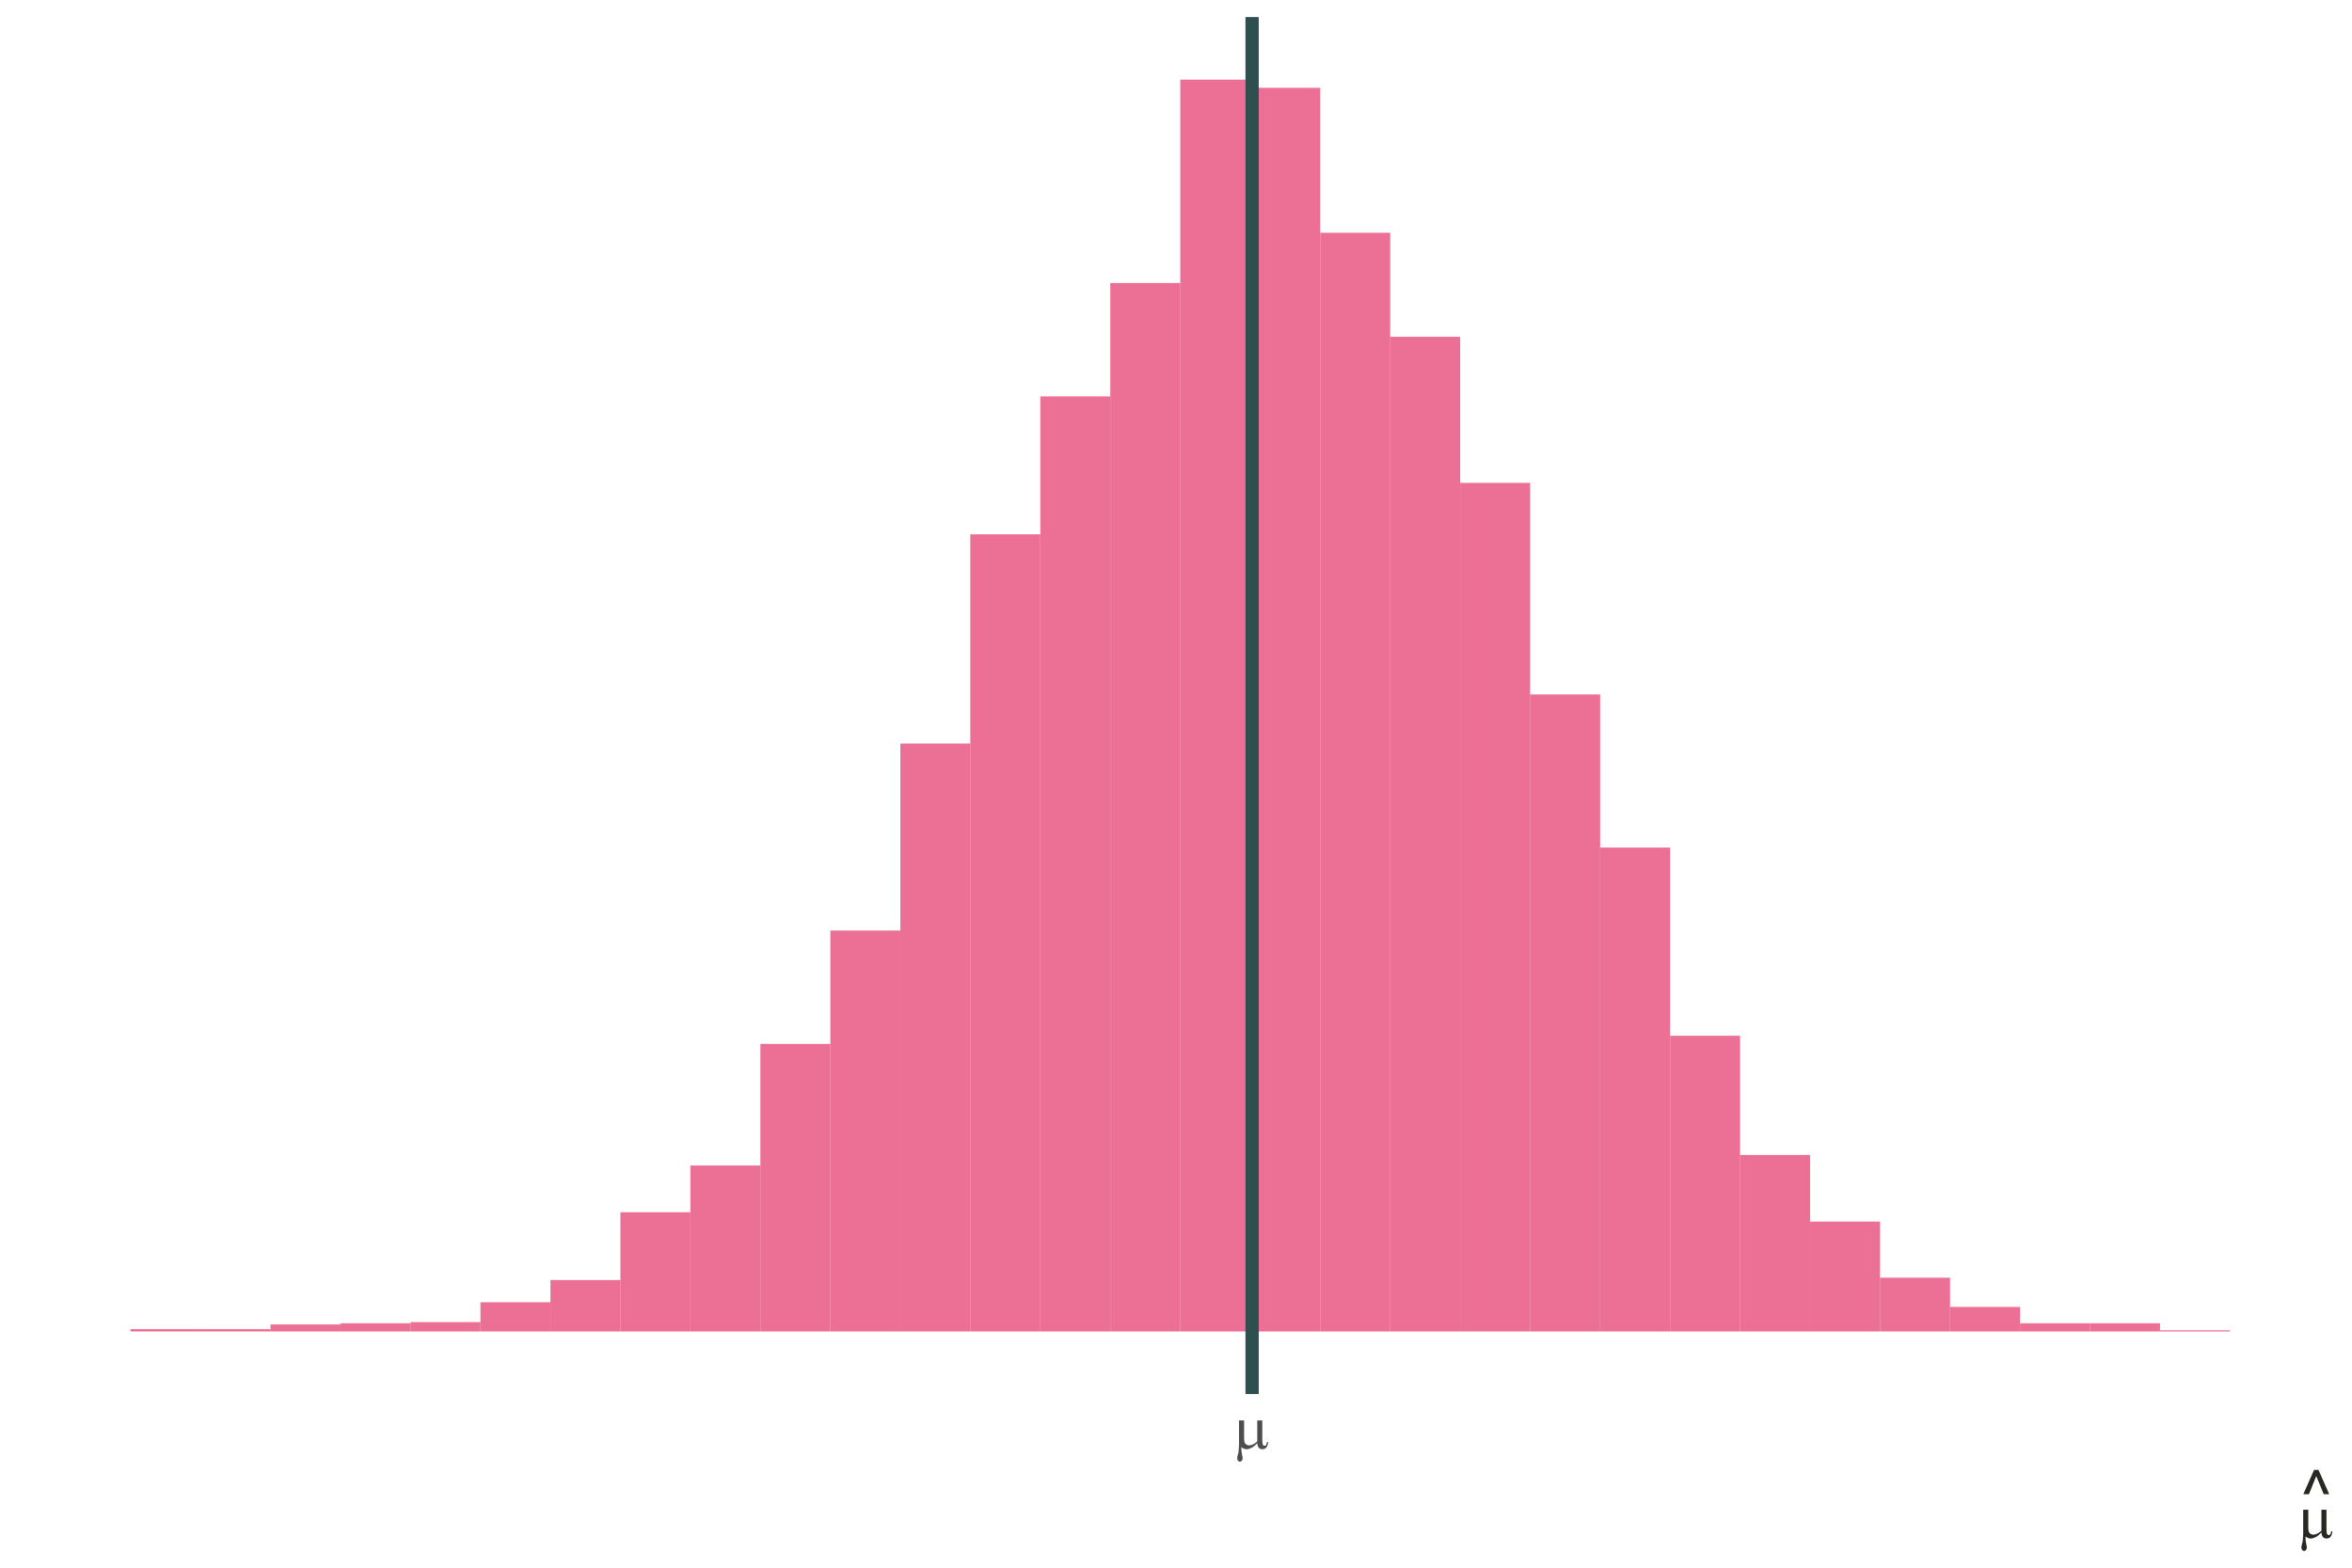
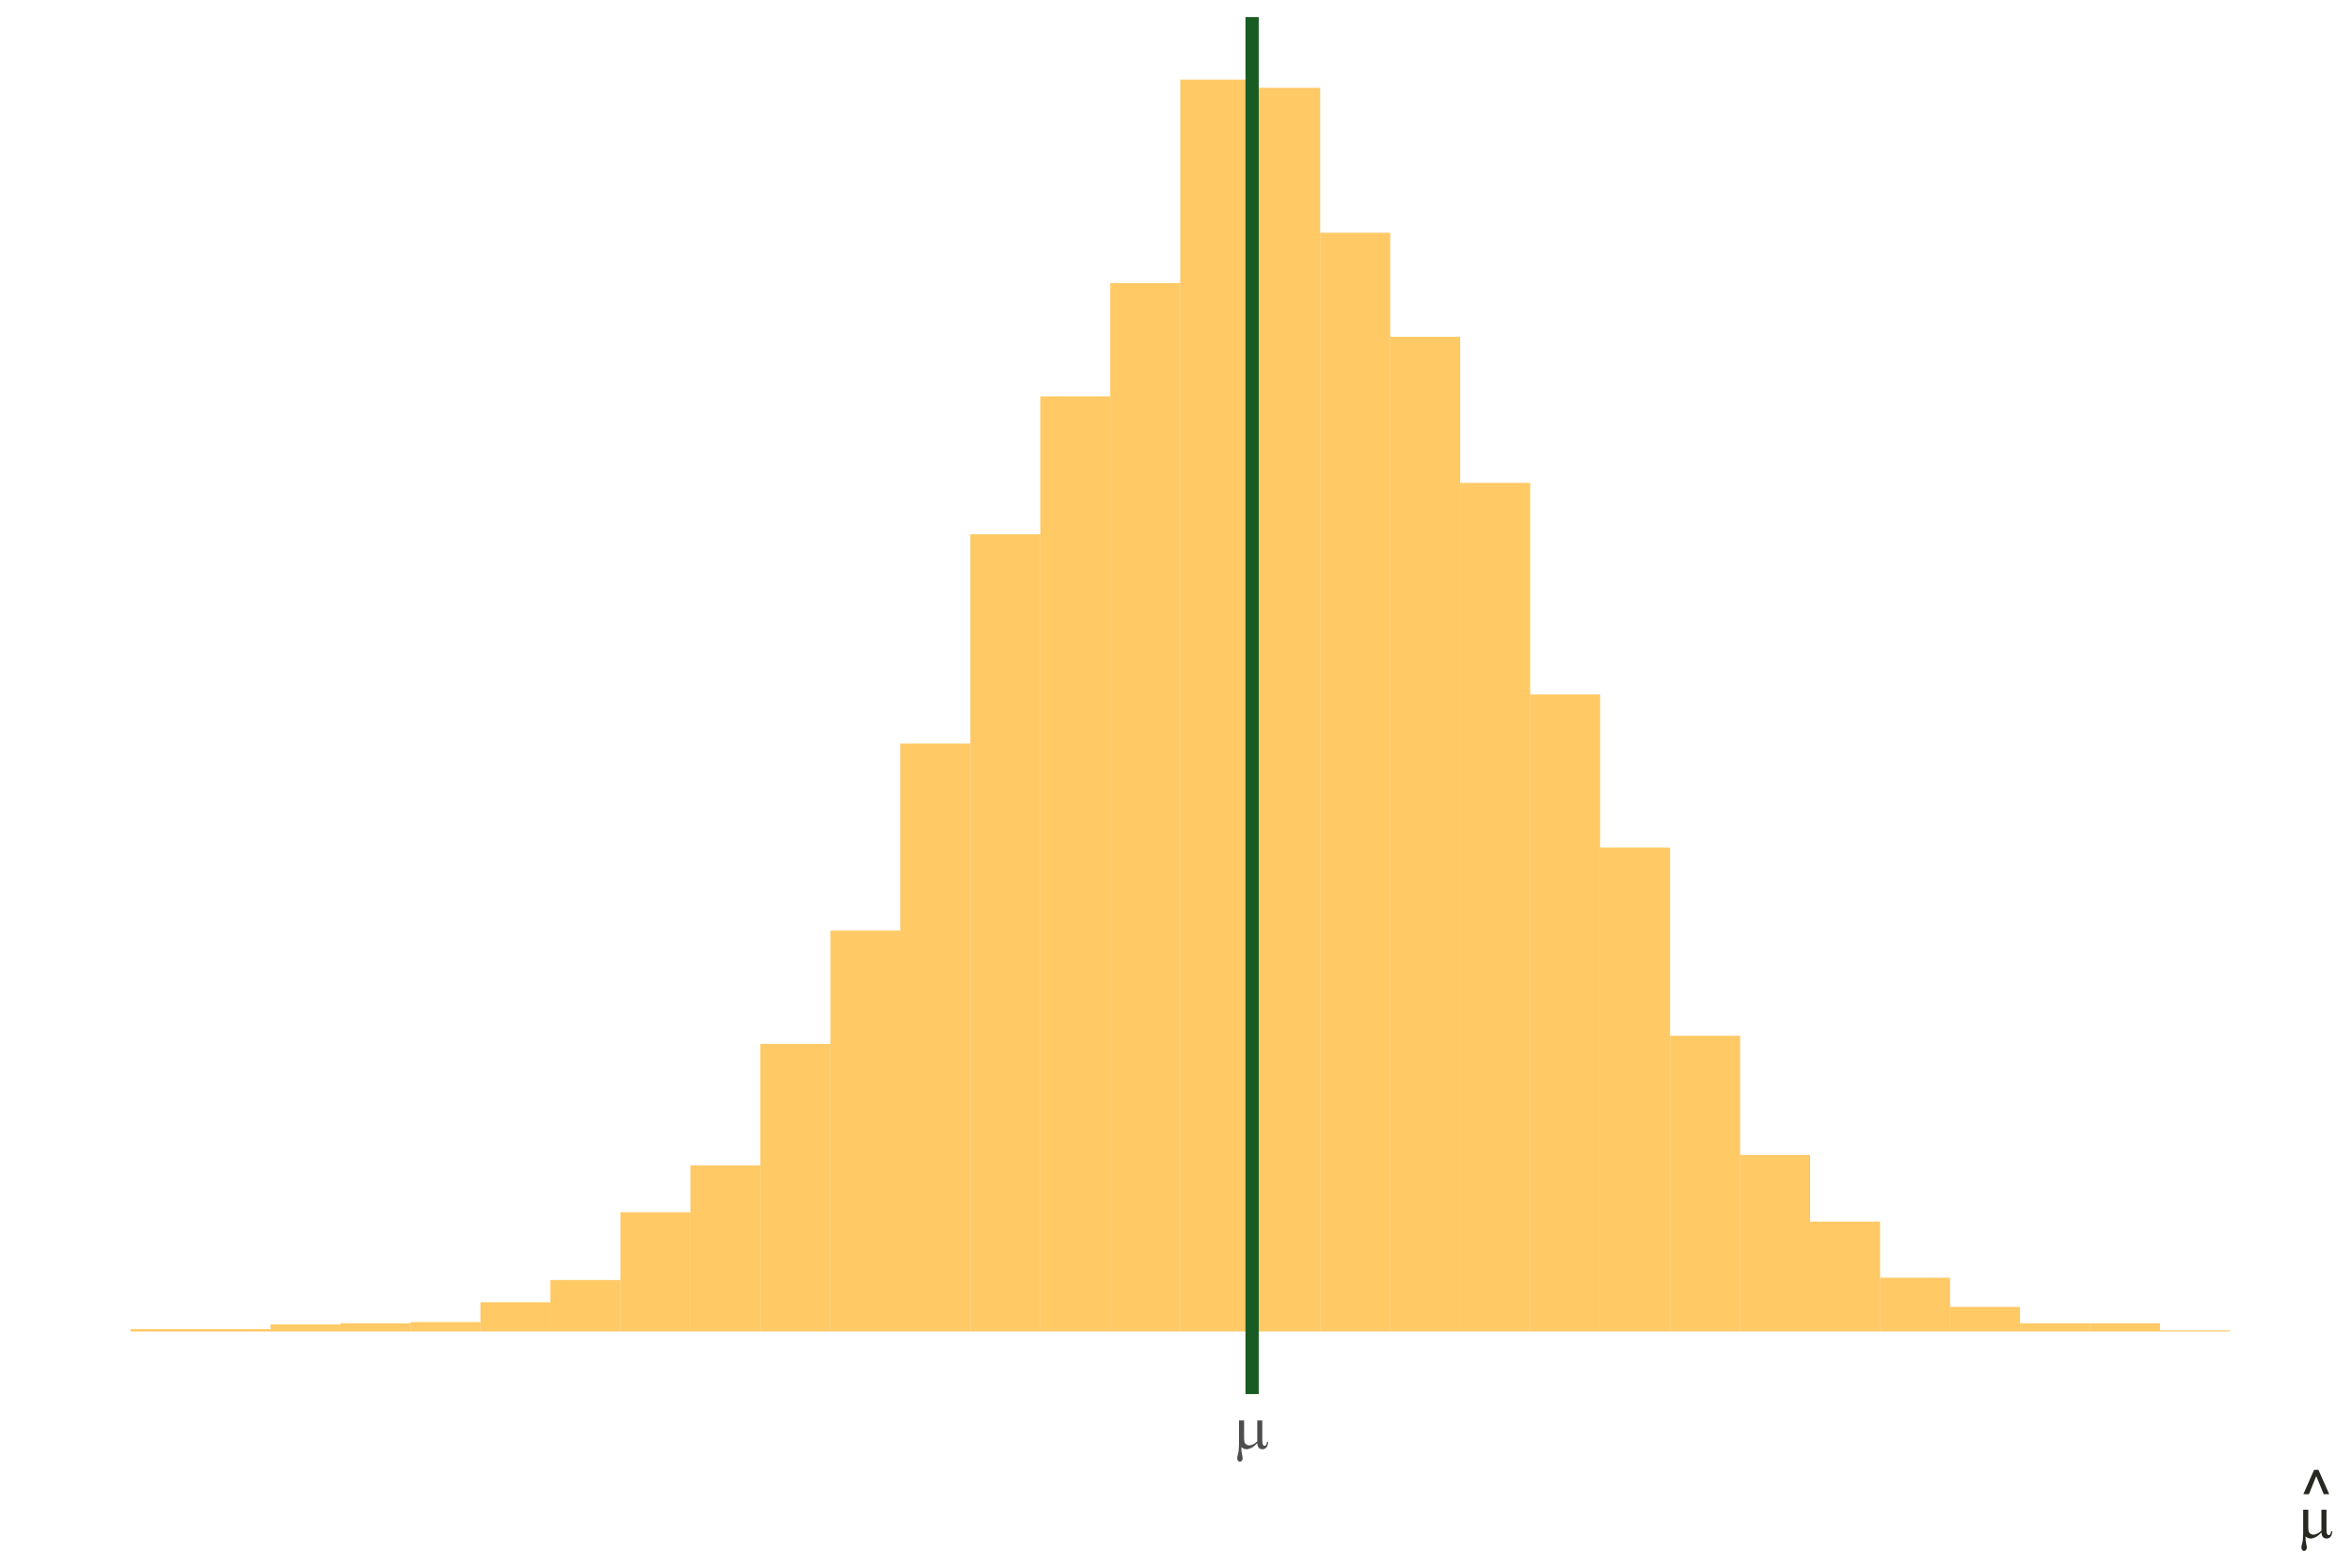
<svg xmlns="http://www.w3.org/2000/svg" xmlns:xlink="http://www.w3.org/1999/xlink" width="756pt" height="504pt" viewBox="0 0 756 504" version="1.1">
  <defs>
    <g>
      <symbol overflow="visible" id="glyph0-0">
        <path style="stroke:none;" d="M 1.008 0 L 1.008 -12.5 L 11.008 -12.5 L 11.008 0 Z M 1.32 -0.312 L 10.695 -0.312 L 10.695 -12.188 L 1.32 -12.188 Z M 1.32 -0.312 " />
      </symbol>
      <symbol overflow="visible" id="glyph0-1">
        <path style="stroke:none;" d="M 9.277 -8.945 L 9.277 -3.055 C 9.273 -2.27 9.309 -1.723 9.383 -1.414 C 9.438 -1.191 9.527 -1.035 9.648 -0.938 C 9.762 -0.836 9.887 -0.785 10.02 -0.789 C 10.184 -0.785 10.332 -0.867 10.473 -1.035 C 10.609 -1.195 10.715 -1.516 10.781 -2 L 11.18 -2 C 11.07 -1.125 10.855 -0.523 10.535 -0.195 C 10.215 0.141 9.812 0.305 9.328 0.305 C 8.844 0.305 8.457 0.16 8.172 -0.137 C 7.883 -0.426 7.711 -0.934 7.656 -1.66 C 6.988 -0.918 6.359 -0.406 5.766 -0.121 C 5.172 0.168 4.656 0.309 4.219 0.312 C 3.926 0.309 3.637 0.254 3.359 0.141 C 3.074 0.027 2.801 -0.137 2.539 -0.359 C 2.523 0.586 2.605 1.406 2.781 2.109 C 2.902 2.609 2.965 2.961 2.969 3.164 C 2.965 3.516 2.875 3.793 2.699 4.004 C 2.516 4.207 2.312 4.312 2.09 4.316 C 1.852 4.312 1.66 4.223 1.516 4.043 C 1.309 3.793 1.207 3.484 1.211 3.117 C 1.207 2.934 1.246 2.703 1.328 2.43 C 1.508 1.816 1.621 1.281 1.672 0.828 C 1.746 0.047 1.785 -0.613 1.789 -1.164 L 1.789 -8.945 L 3.43 -8.945 L 3.43 -3.312 C 3.426 -2.641 3.48 -2.164 3.594 -1.875 C 3.699 -1.582 3.898 -1.352 4.188 -1.184 C 4.473 -1.012 4.758 -0.926 5.047 -0.93 C 5.383 -0.926 5.785 -1.027 6.25 -1.23 C 6.711 -1.43 7.18 -1.754 7.656 -2.207 L 7.656 -8.945 Z M 9.277 -8.945 " />
      </symbol>
      <symbol overflow="visible" id="glyph1-0">
        <path style="stroke:none;" d="M 2.5 0 L 2.5 -12.5 L 12.5 -12.5 L 12.5 0 Z M 2.812 -0.312 L 12.188 -0.312 L 12.188 -12.188 L 2.812 -12.188 Z M 2.812 -0.312 " />
      </symbol>
      <symbol overflow="visible" id="glyph1-1">
        <path style="stroke:none;" d="M 2.336 -6.738 L 0.527 -6.738 L 3.977 -14.562 L 5.391 -14.562 L 8.859 -6.738 L 7.09 -6.738 L 4.68 -12.57 Z M 2.336 -6.738 " />
      </symbol>
    </g>
    <clipPath id="clip1">
      <path d="M 400 5.48 L 405 5.48 L 405 448.18 L 400 448.18 Z M 400 5.48 " />
    </clipPath>
  </defs>
-   <g id="surface154">
+   <g id="surface84">
    <rect x="0" y="0" width="756" height="504" style="fill:rgb(100%,100%,100%);fill-opacity:1;stroke:none;" />
-     <path style=" stroke:none;fill-rule:nonzero;fill:rgb(90.196%,25.49%,45.098%);fill-opacity:0.749;" d="M 41.961 428.055 L 64.453 428.055 L 64.453 427.305 L 41.961 427.305 Z M 41.961 428.055 " />
-     <path style=" stroke:none;fill-rule:nonzero;fill:rgb(90.196%,25.49%,45.098%);fill-opacity:0.749;" d="M 64.453 428.055 L 86.945 428.055 L 86.945 427.305 L 64.453 427.305 Z M 64.453 428.055 " />
-     <path style=" stroke:none;fill-rule:nonzero;fill:rgb(90.196%,25.49%,45.098%);fill-opacity:0.749;" d="M 86.949 428.055 L 109.441 428.055 L 109.441 425.801 L 86.949 425.801 Z M 86.949 428.055 " />
-     <path style=" stroke:none;fill-rule:nonzero;fill:rgb(90.196%,25.49%,45.098%);fill-opacity:0.749;" d="M 109.441 428.055 L 131.934 428.055 L 131.934 425.426 L 109.441 425.426 Z M 109.441 428.055 " />
-     <path style=" stroke:none;fill-rule:nonzero;fill:rgb(90.196%,25.49%,45.098%);fill-opacity:0.749;" d="M 131.938 428.055 L 154.43 428.055 L 154.43 425.047 L 131.938 425.047 Z M 131.938 428.055 " />
-     <path style=" stroke:none;fill-rule:nonzero;fill:rgb(90.196%,25.49%,45.098%);fill-opacity:0.749;" d="M 154.43 428.055 L 176.922 428.055 L 176.922 418.66 L 154.43 418.66 Z M 154.43 428.055 " />
-     <path style=" stroke:none;fill-rule:nonzero;fill:rgb(90.196%,25.49%,45.098%);fill-opacity:0.749;" d="M 176.926 428.055 L 199.418 428.055 L 199.418 411.52 L 176.926 411.52 Z M 176.926 428.055 " />
-     <path style=" stroke:none;fill-rule:nonzero;fill:rgb(90.196%,25.49%,45.098%);fill-opacity:0.749;" d="M 199.418 428.055 L 221.91 428.055 L 221.91 389.727 L 199.418 389.727 Z M 199.418 428.055 " />
-     <path style=" stroke:none;fill-rule:nonzero;fill:rgb(90.196%,25.49%,45.098%);fill-opacity:0.749;" d="M 221.91 428.055 L 244.402 428.055 L 244.402 374.695 L 221.91 374.695 Z M 221.91 428.055 " />
-     <path style=" stroke:none;fill-rule:nonzero;fill:rgb(90.196%,25.49%,45.098%);fill-opacity:0.749;" d="M 244.406 428.055 L 266.898 428.055 L 266.898 335.613 L 244.406 335.613 Z M 244.406 428.055 " />
-     <path style=" stroke:none;fill-rule:nonzero;fill:rgb(90.196%,25.49%,45.098%);fill-opacity:0.749;" d="M 266.898 428.055 L 289.391 428.055 L 289.391 299.164 L 266.898 299.164 Z M 266.898 428.055 " />
-     <path style=" stroke:none;fill-rule:nonzero;fill:rgb(90.196%,25.49%,45.098%);fill-opacity:0.749;" d="M 289.395 428.055 L 311.887 428.055 L 311.887 239.039 L 289.395 239.039 Z M 289.395 428.055 " />
-     <path style=" stroke:none;fill-rule:nonzero;fill:rgb(90.196%,25.49%,45.098%);fill-opacity:0.749;" d="M 311.887 428.055 L 334.379 428.055 L 334.379 171.777 L 311.887 171.777 Z M 311.887 428.055 " />
-     <path style=" stroke:none;fill-rule:nonzero;fill:rgb(90.196%,25.49%,45.098%);fill-opacity:0.749;" d="M 334.383 428.055 L 356.875 428.055 L 356.875 127.438 L 334.383 127.438 Z M 334.383 428.055 " />
-     <path style=" stroke:none;fill-rule:nonzero;fill:rgb(90.196%,25.49%,45.098%);fill-opacity:0.749;" d="M 356.875 428.055 L 379.367 428.055 L 379.367 90.988 L 356.875 90.988 Z M 356.875 428.055 " />
-     <path style=" stroke:none;fill-rule:nonzero;fill:rgb(90.196%,25.49%,45.098%);fill-opacity:0.749;" d="M 379.371 428.055 L 401.863 428.055 L 401.863 25.602 L 379.371 25.602 Z M 379.371 428.055 " />
-     <path style=" stroke:none;fill-rule:nonzero;fill:rgb(90.196%,25.49%,45.098%);fill-opacity:0.749;" d="M 401.863 428.055 L 424.355 428.055 L 424.355 28.23 L 401.863 28.23 Z M 401.863 428.055 " />
-     <path style=" stroke:none;fill-rule:nonzero;fill:rgb(90.196%,25.49%,45.098%);fill-opacity:0.749;" d="M 424.359 428.055 L 446.852 428.055 L 446.852 74.828 L 424.359 74.828 Z M 424.359 428.055 " />
-     <path style=" stroke:none;fill-rule:nonzero;fill:rgb(90.196%,25.49%,45.098%);fill-opacity:0.749;" d="M 446.852 428.055 L 469.344 428.055 L 469.344 108.273 L 446.852 108.273 Z M 446.852 428.055 " />
-     <path style=" stroke:none;fill-rule:nonzero;fill:rgb(90.196%,25.49%,45.098%);fill-opacity:0.749;" d="M 469.348 428.055 L 491.84 428.055 L 491.84 155.242 L 469.348 155.242 Z M 469.348 428.055 " />
-     <path style=" stroke:none;fill-rule:nonzero;fill:rgb(90.196%,25.49%,45.098%);fill-opacity:0.749;" d="M 491.84 428.055 L 514.332 428.055 L 514.332 223.258 L 491.84 223.258 Z M 491.84 428.055 " />
-     <path style=" stroke:none;fill-rule:nonzero;fill:rgb(90.196%,25.49%,45.098%);fill-opacity:0.749;" d="M 514.332 428.055 L 536.824 428.055 L 536.824 272.484 L 514.332 272.484 Z M 514.332 428.055 " />
-     <path style=" stroke:none;fill-rule:nonzero;fill:rgb(90.196%,25.49%,45.098%);fill-opacity:0.749;" d="M 536.828 428.055 L 559.32 428.055 L 559.32 332.984 L 536.828 332.984 Z M 536.828 428.055 " />
-     <path style=" stroke:none;fill-rule:nonzero;fill:rgb(90.196%,25.49%,45.098%);fill-opacity:0.749;" d="M 559.32 428.055 L 581.812 428.055 L 581.812 371.312 L 559.32 371.312 Z M 559.32 428.055 " />
-     <path style=" stroke:none;fill-rule:nonzero;fill:rgb(90.196%,25.49%,45.098%);fill-opacity:0.749;" d="M 581.816 428.055 L 604.309 428.055 L 604.309 392.73 L 581.816 392.73 Z M 581.816 428.055 " />
-     <path style=" stroke:none;fill-rule:nonzero;fill:rgb(90.196%,25.49%,45.098%);fill-opacity:0.749;" d="M 604.309 428.055 L 626.801 428.055 L 626.801 410.77 L 604.309 410.77 Z M 604.309 428.055 " />
-     <path style=" stroke:none;fill-rule:nonzero;fill:rgb(90.196%,25.49%,45.098%);fill-opacity:0.749;" d="M 626.805 428.055 L 649.297 428.055 L 649.297 420.164 L 626.805 420.164 Z M 626.805 428.055 " />
-     <path style=" stroke:none;fill-rule:nonzero;fill:rgb(90.196%,25.49%,45.098%);fill-opacity:0.749;" d="M 649.297 428.055 L 671.789 428.055 L 671.789 425.426 L 649.297 425.426 Z M 649.297 428.055 " />
-     <path style=" stroke:none;fill-rule:nonzero;fill:rgb(90.196%,25.49%,45.098%);fill-opacity:0.749;" d="M 671.793 428.055 L 694.285 428.055 L 694.285 425.426 L 671.793 425.426 Z M 671.793 428.055 " />
-     <path style=" stroke:none;fill-rule:nonzero;fill:rgb(90.196%,25.49%,45.098%);fill-opacity:0.749;" d="M 694.285 428.055 L 716.777 428.055 L 716.777 427.68 L 694.285 427.68 Z M 694.285 428.055 " />
+     <path style=" stroke:none;fill-rule:nonzero;fill:rgb(100%,65.098%,0%);fill-opacity:0.6;" d="M 41.961 428.055 L 64.453 428.055 L 64.453 427.305 L 41.961 427.305 Z M 41.961 428.055 " />
+     <path style=" stroke:none;fill-rule:nonzero;fill:rgb(100%,65.098%,0%);fill-opacity:0.6;" d="M 64.453 428.055 L 86.945 428.055 L 86.945 427.305 L 64.453 427.305 Z M 64.453 428.055 " />
+     <path style=" stroke:none;fill-rule:nonzero;fill:rgb(100%,65.098%,0%);fill-opacity:0.6;" d="M 86.949 428.055 L 109.441 428.055 L 109.441 425.801 L 86.949 425.801 Z M 86.949 428.055 " />
+     <path style=" stroke:none;fill-rule:nonzero;fill:rgb(100%,65.098%,0%);fill-opacity:0.6;" d="M 109.441 428.055 L 131.934 428.055 L 131.934 425.426 L 109.441 425.426 Z M 109.441 428.055 " />
+     <path style=" stroke:none;fill-rule:nonzero;fill:rgb(100%,65.098%,0%);fill-opacity:0.6;" d="M 131.938 428.055 L 154.43 428.055 L 154.43 425.047 L 131.938 425.047 Z M 131.938 428.055 " />
+     <path style=" stroke:none;fill-rule:nonzero;fill:rgb(100%,65.098%,0%);fill-opacity:0.6;" d="M 154.43 428.055 L 176.922 428.055 L 176.922 418.66 L 154.43 418.66 Z M 154.43 428.055 " />
+     <path style=" stroke:none;fill-rule:nonzero;fill:rgb(100%,65.098%,0%);fill-opacity:0.6;" d="M 176.926 428.055 L 199.418 428.055 L 199.418 411.52 L 176.926 411.52 Z M 176.926 428.055 " />
+     <path style=" stroke:none;fill-rule:nonzero;fill:rgb(100%,65.098%,0%);fill-opacity:0.6;" d="M 199.418 428.055 L 221.91 428.055 L 221.91 389.727 L 199.418 389.727 Z M 199.418 428.055 " />
+     <path style=" stroke:none;fill-rule:nonzero;fill:rgb(100%,65.098%,0%);fill-opacity:0.6;" d="M 221.91 428.055 L 244.402 428.055 L 244.402 374.695 L 221.91 374.695 Z M 221.91 428.055 " />
+     <path style=" stroke:none;fill-rule:nonzero;fill:rgb(100%,65.098%,0%);fill-opacity:0.6;" d="M 244.406 428.055 L 266.898 428.055 L 266.898 335.613 L 244.406 335.613 Z M 244.406 428.055 " />
+     <path style=" stroke:none;fill-rule:nonzero;fill:rgb(100%,65.098%,0%);fill-opacity:0.6;" d="M 266.898 428.055 L 289.391 428.055 L 289.391 299.164 L 266.898 299.164 Z M 266.898 428.055 " />
+     <path style=" stroke:none;fill-rule:nonzero;fill:rgb(100%,65.098%,0%);fill-opacity:0.6;" d="M 289.395 428.055 L 311.887 428.055 L 311.887 239.039 L 289.395 239.039 Z M 289.395 428.055 " />
+     <path style=" stroke:none;fill-rule:nonzero;fill:rgb(100%,65.098%,0%);fill-opacity:0.6;" d="M 311.887 428.055 L 334.379 428.055 L 334.379 171.777 L 311.887 171.777 Z M 311.887 428.055 " />
+     <path style=" stroke:none;fill-rule:nonzero;fill:rgb(100%,65.098%,0%);fill-opacity:0.6;" d="M 334.383 428.055 L 356.875 428.055 L 356.875 127.438 L 334.383 127.438 Z M 334.383 428.055 " />
+     <path style=" stroke:none;fill-rule:nonzero;fill:rgb(100%,65.098%,0%);fill-opacity:0.6;" d="M 356.875 428.055 L 379.367 428.055 L 379.367 90.988 L 356.875 90.988 Z M 356.875 428.055 " />
+     <path style=" stroke:none;fill-rule:nonzero;fill:rgb(100%,65.098%,0%);fill-opacity:0.6;" d="M 379.371 428.055 L 401.863 428.055 L 401.863 25.602 L 379.371 25.602 Z M 379.371 428.055 " />
+     <path style=" stroke:none;fill-rule:nonzero;fill:rgb(100%,65.098%,0%);fill-opacity:0.6;" d="M 401.863 428.055 L 424.355 428.055 L 424.355 28.23 L 401.863 28.23 Z M 401.863 428.055 " />
+     <path style=" stroke:none;fill-rule:nonzero;fill:rgb(100%,65.098%,0%);fill-opacity:0.6;" d="M 424.359 428.055 L 446.852 428.055 L 446.852 74.828 L 424.359 74.828 Z M 424.359 428.055 " />
+     <path style=" stroke:none;fill-rule:nonzero;fill:rgb(100%,65.098%,0%);fill-opacity:0.6;" d="M 446.852 428.055 L 469.344 428.055 L 469.344 108.273 L 446.852 108.273 Z M 446.852 428.055 " />
+     <path style=" stroke:none;fill-rule:nonzero;fill:rgb(100%,65.098%,0%);fill-opacity:0.6;" d="M 469.348 428.055 L 491.84 428.055 L 491.84 155.242 L 469.348 155.242 Z M 469.348 428.055 " />
+     <path style=" stroke:none;fill-rule:nonzero;fill:rgb(100%,65.098%,0%);fill-opacity:0.6;" d="M 491.84 428.055 L 514.332 428.055 L 514.332 223.258 L 491.84 223.258 Z M 491.84 428.055 " />
+     <path style=" stroke:none;fill-rule:nonzero;fill:rgb(100%,65.098%,0%);fill-opacity:0.6;" d="M 514.332 428.055 L 536.824 428.055 L 536.824 272.484 L 514.332 272.484 Z M 514.332 428.055 " />
+     <path style=" stroke:none;fill-rule:nonzero;fill:rgb(100%,65.098%,0%);fill-opacity:0.6;" d="M 536.828 428.055 L 559.32 428.055 L 559.32 332.984 L 536.828 332.984 Z M 536.828 428.055 " />
+     <path style=" stroke:none;fill-rule:nonzero;fill:rgb(100%,65.098%,0%);fill-opacity:0.6;" d="M 559.32 428.055 L 581.812 428.055 L 581.812 371.312 L 559.32 371.312 Z M 559.32 428.055 " />
+     <path style=" stroke:none;fill-rule:nonzero;fill:rgb(100%,65.098%,0%);fill-opacity:0.6;" d="M 581.816 428.055 L 604.309 428.055 L 604.309 392.73 L 581.816 392.73 Z M 581.816 428.055 " />
+     <path style=" stroke:none;fill-rule:nonzero;fill:rgb(100%,65.098%,0%);fill-opacity:0.6;" d="M 604.309 428.055 L 626.801 428.055 L 626.801 410.77 L 604.309 410.77 Z M 604.309 428.055 " />
+     <path style=" stroke:none;fill-rule:nonzero;fill:rgb(100%,65.098%,0%);fill-opacity:0.6;" d="M 626.805 428.055 L 649.297 428.055 L 649.297 420.164 L 626.805 420.164 Z M 626.805 428.055 " />
+     <path style=" stroke:none;fill-rule:nonzero;fill:rgb(100%,65.098%,0%);fill-opacity:0.6;" d="M 649.297 428.055 L 671.789 428.055 L 671.789 425.426 L 649.297 425.426 Z M 649.297 428.055 " />
+     <path style=" stroke:none;fill-rule:nonzero;fill:rgb(100%,65.098%,0%);fill-opacity:0.6;" d="M 671.793 428.055 L 694.285 428.055 L 694.285 425.426 L 671.793 425.426 Z M 671.793 428.055 " />
+     <path style=" stroke:none;fill-rule:nonzero;fill:rgb(100%,65.098%,0%);fill-opacity:0.6;" d="M 694.285 428.055 L 716.777 428.055 L 716.777 427.68 L 694.285 427.68 Z M 694.285 428.055 " />
    <g clip-path="url(#clip1)" clip-rule="nonzero">
-       <path style="fill:none;stroke-width:4.268;stroke-linecap:butt;stroke-linejoin:round;stroke:rgb(18.431%,30.98%,30.98%);stroke-opacity:1;stroke-miterlimit:10;" d="M 402.461 448.176 L 402.461 5.48 " />
+       <path style="fill:none;stroke-width:4.268;stroke-linecap:butt;stroke-linejoin:round;stroke:rgb(9.804%,36.078%,13.725%);stroke-opacity:1;stroke-miterlimit:10;" d="M 402.461 448.176 L 402.461 5.48 " />
    </g>
    <g style="fill:rgb(30.196%,30.196%,30.196%);fill-opacity:1;">
      <use xlink:href="#glyph0-1" x="396.461" y="465.609" />
    </g>
    <g style="fill:rgb(15.294%,15.686%,13.333%);fill-opacity:1;">
      <use xlink:href="#glyph0-1" x="738.52" y="494.312" />
    </g>
    <g style="fill:rgb(15.294%,15.686%,13.333%);fill-opacity:1;">
      <use xlink:href="#glyph1-1" x="739.828" y="487.117" />
    </g>
  </g>
</svg>
